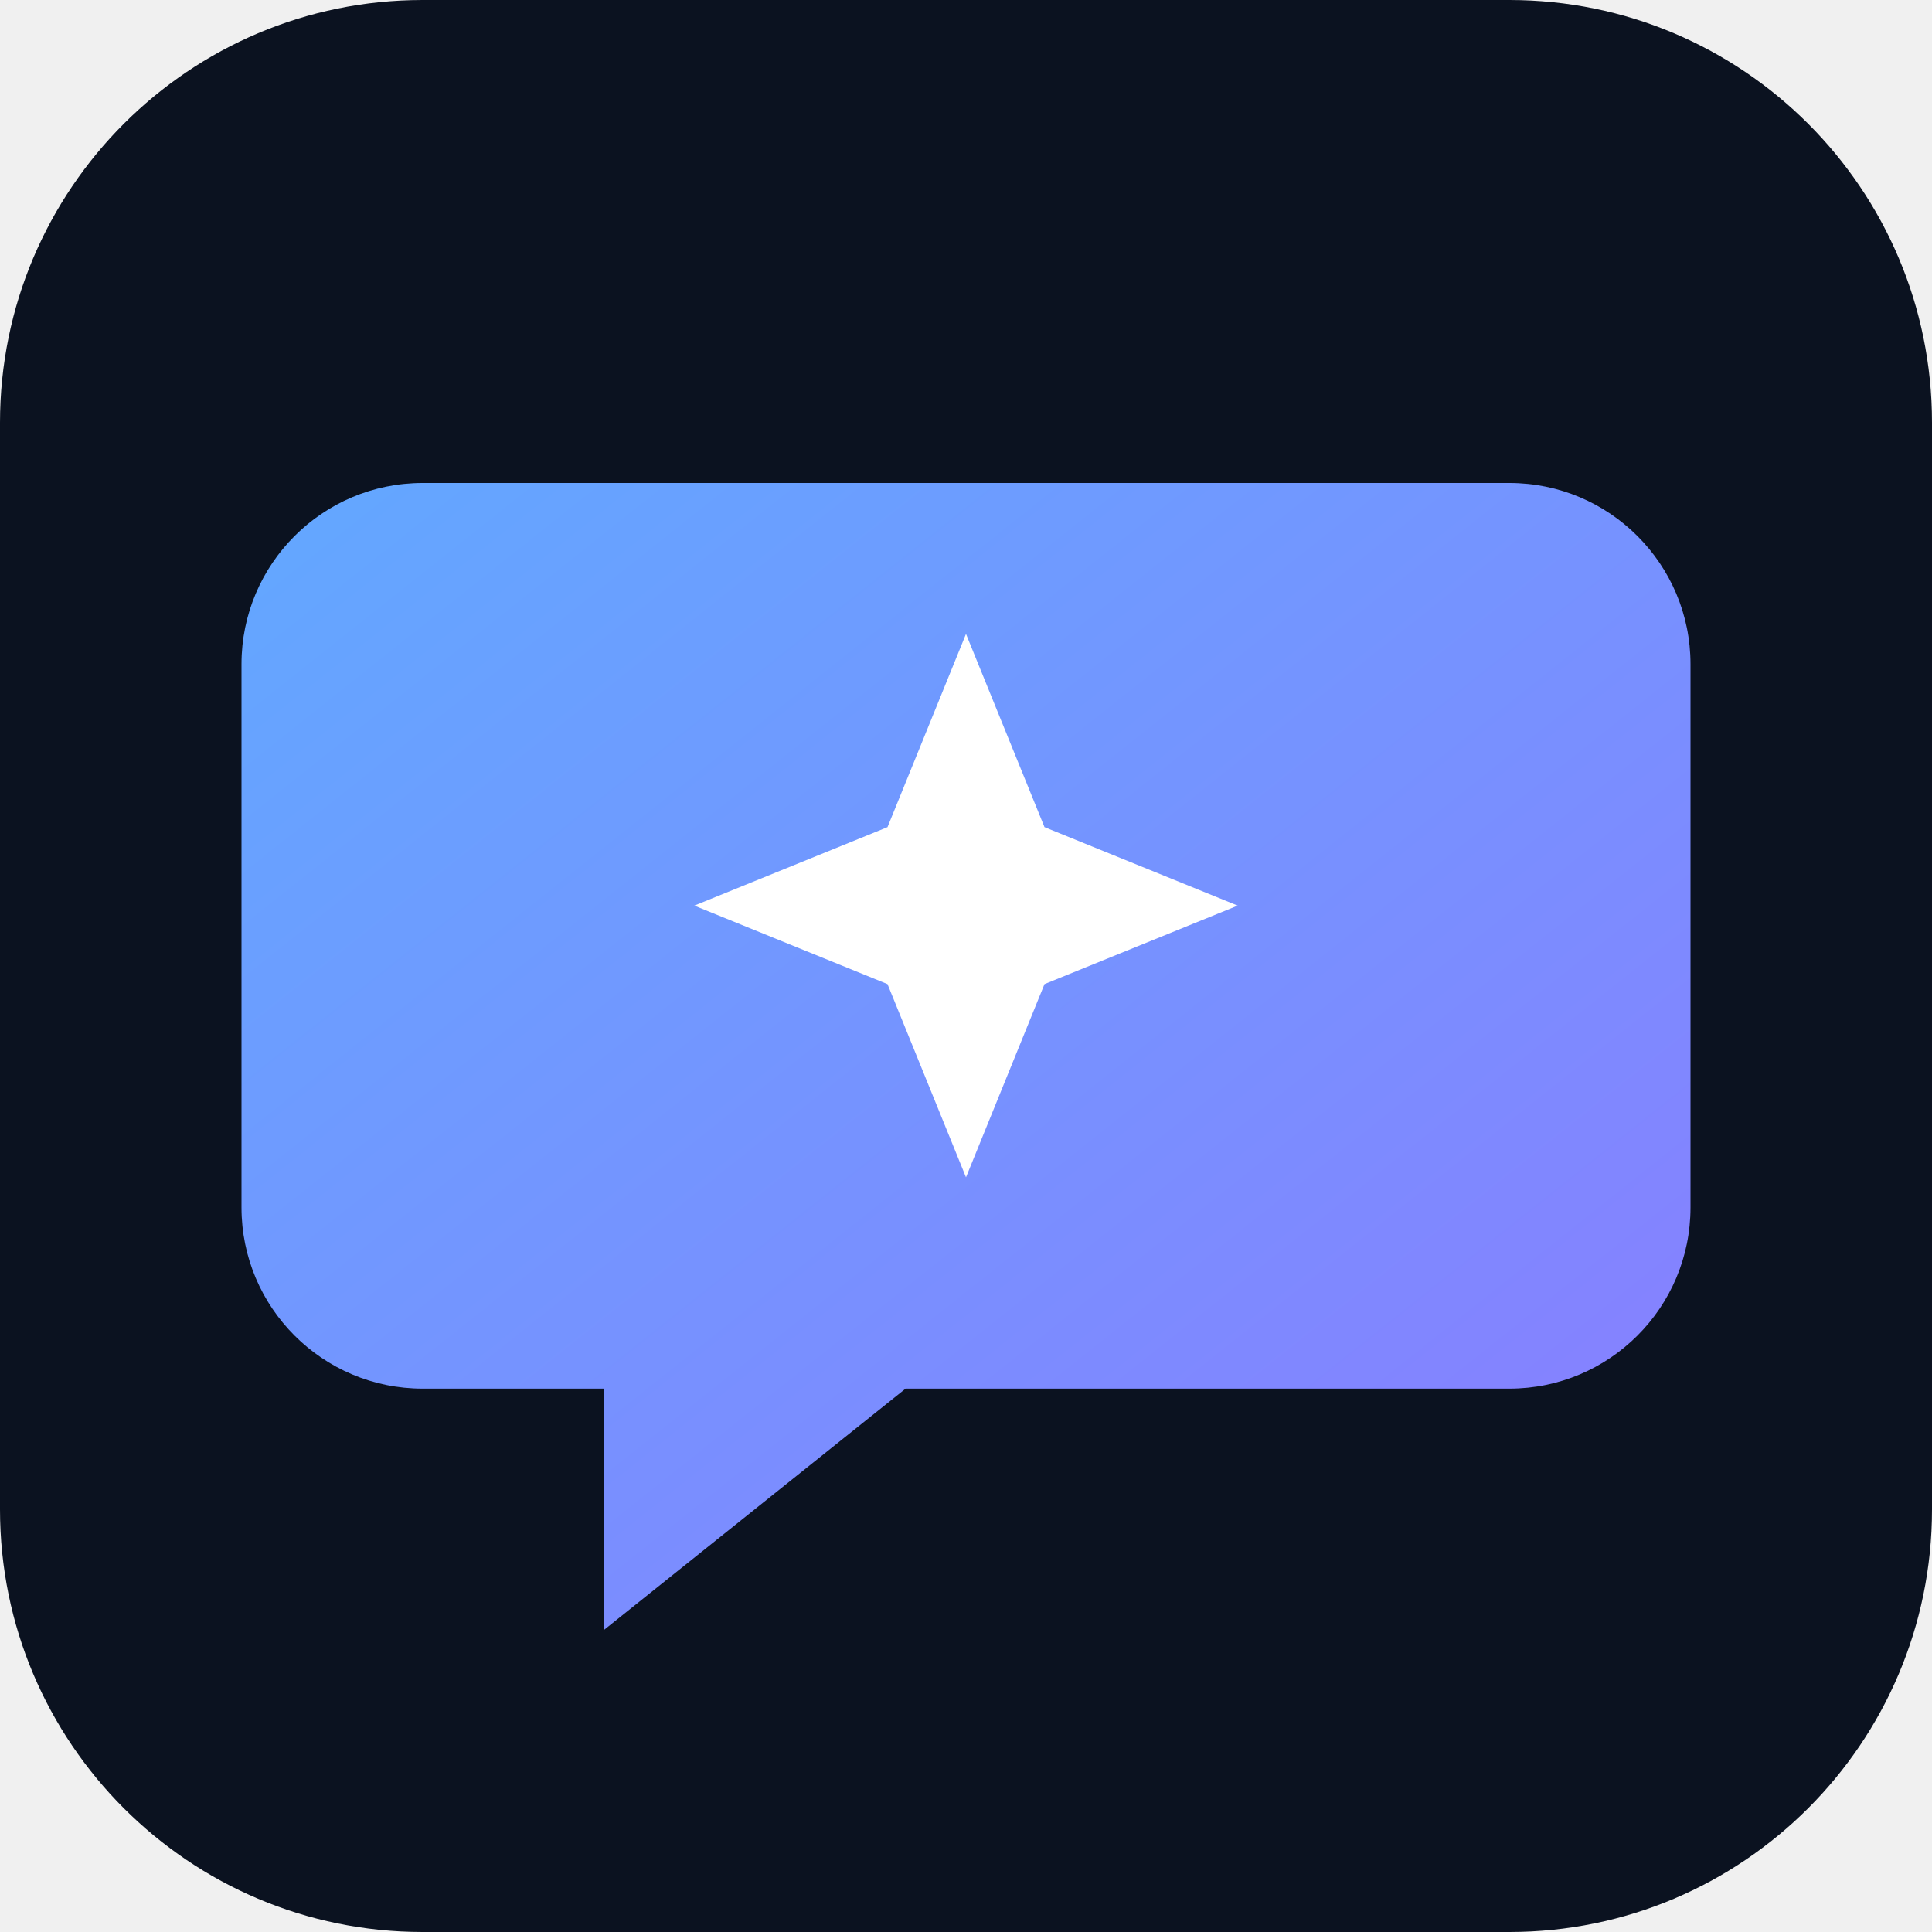
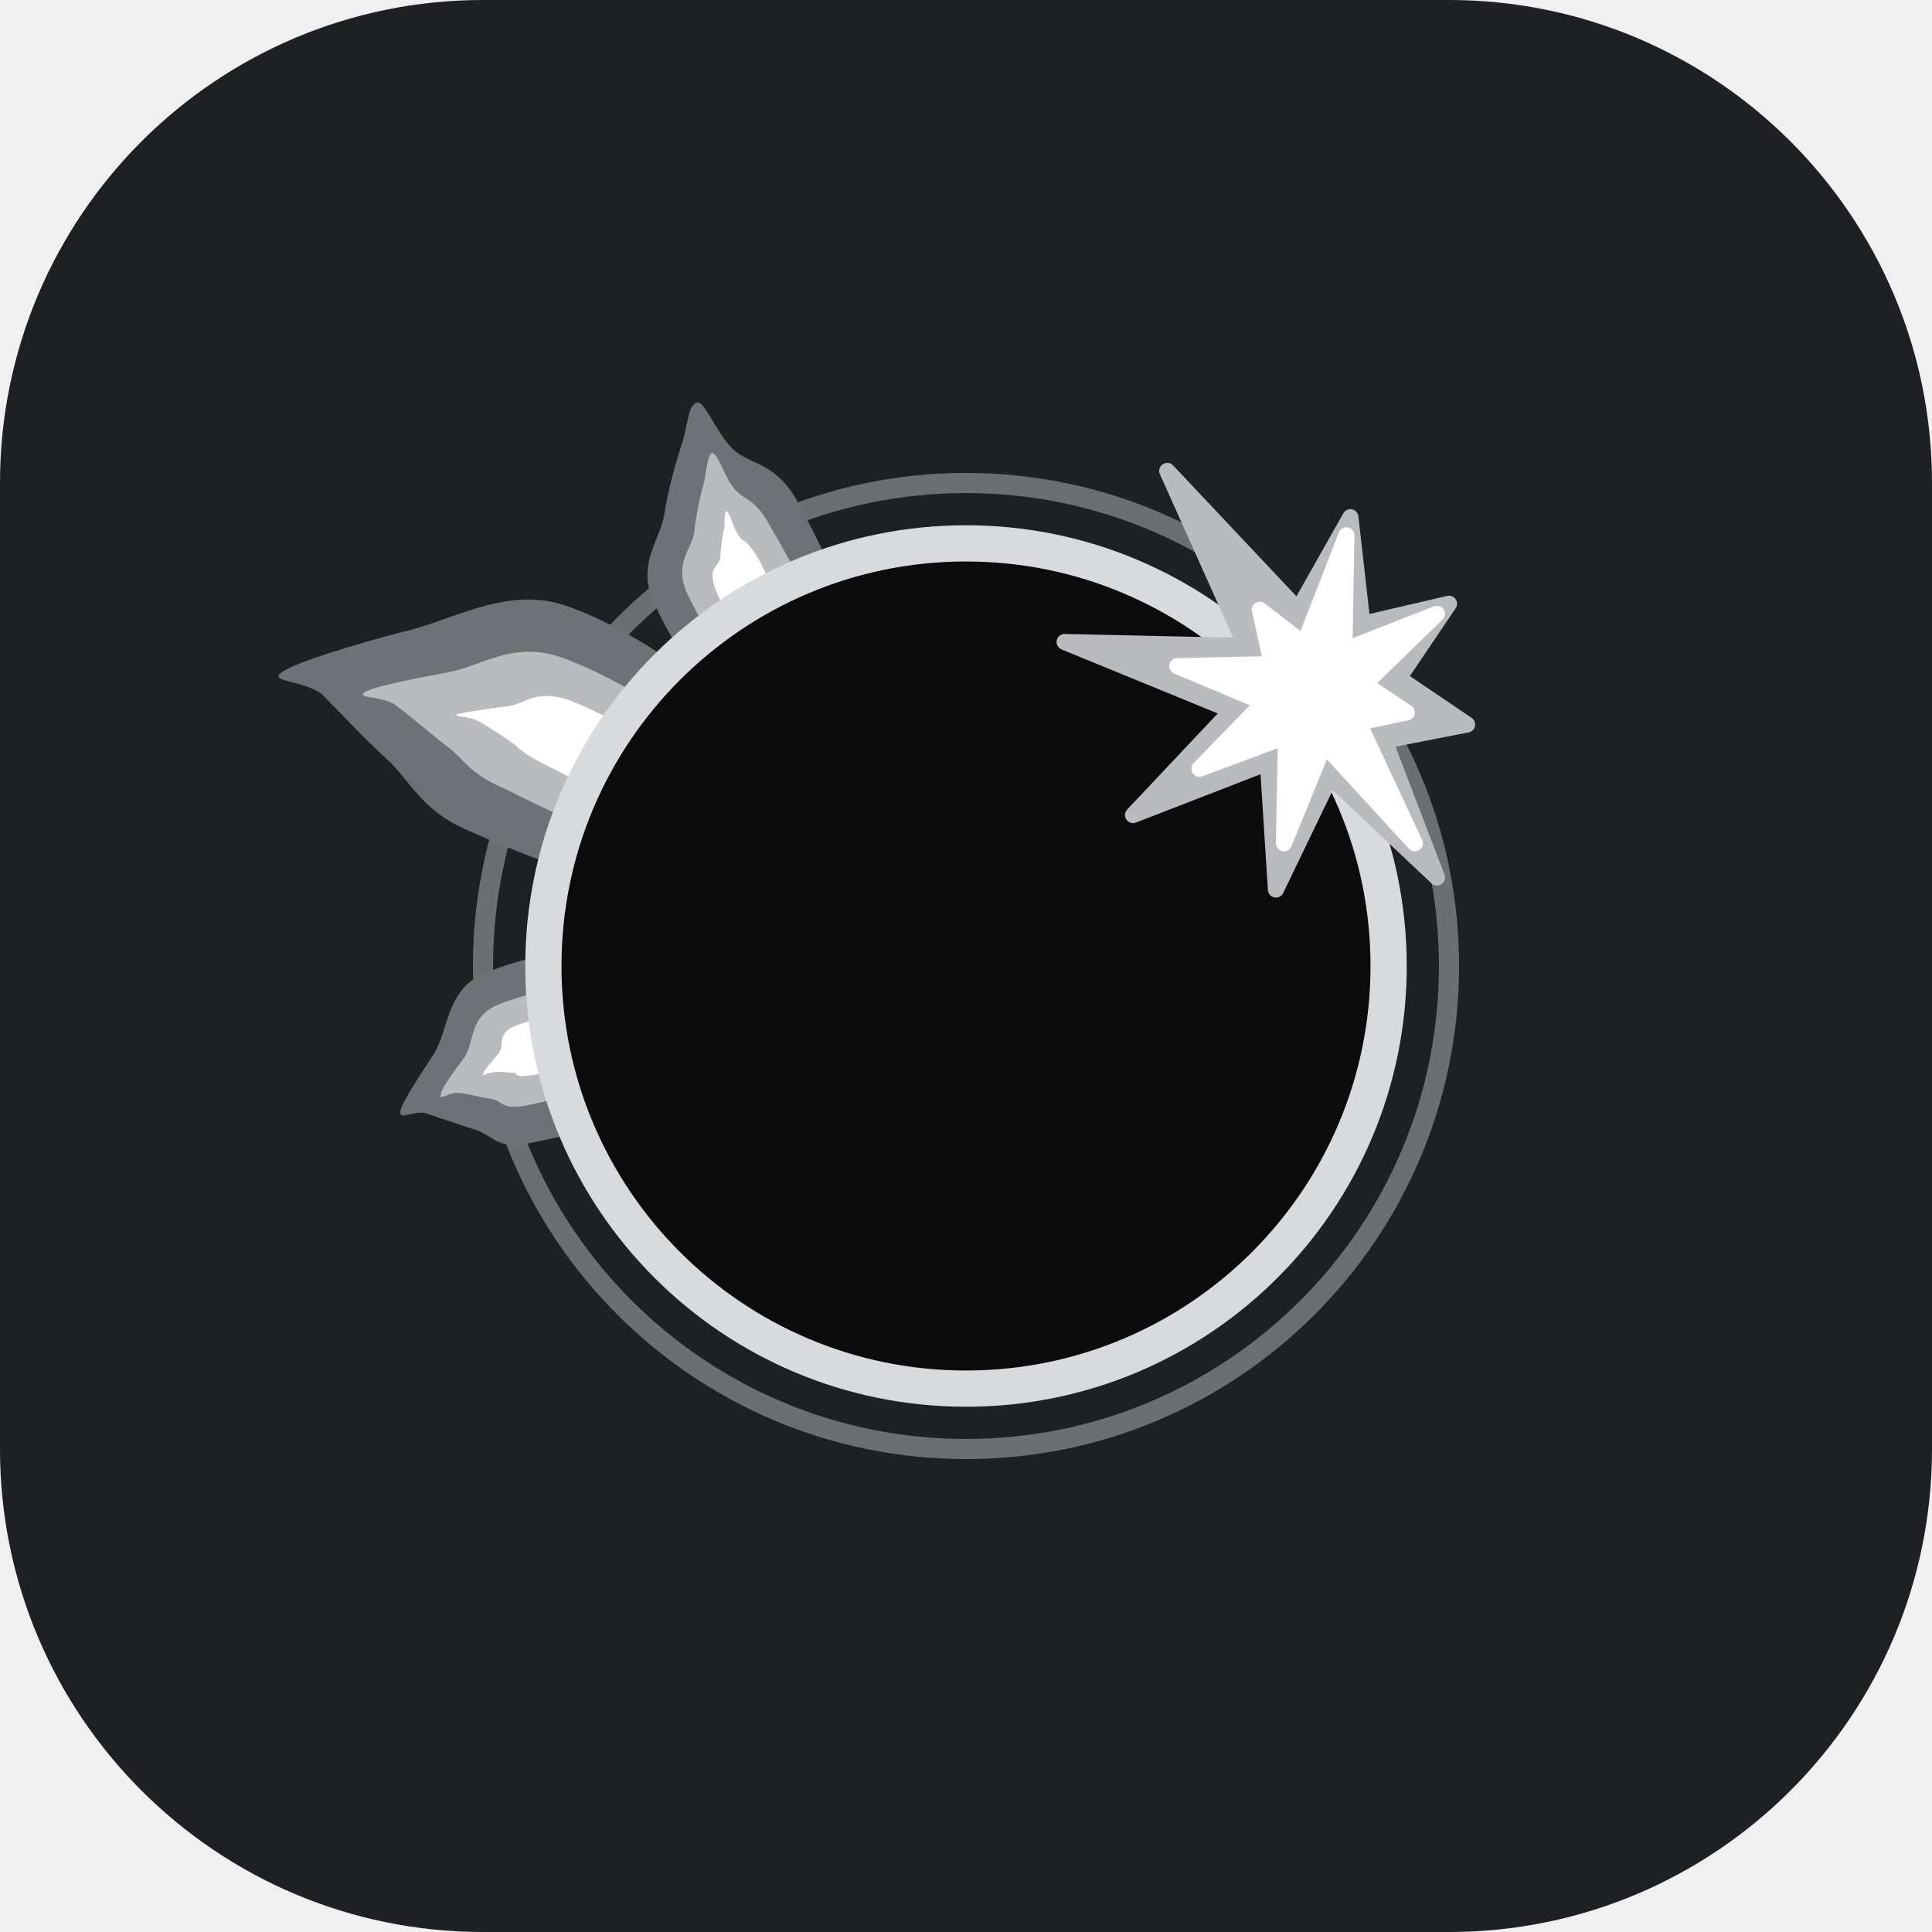
- <svg xmlns="http://www.w3.org/2000/svg" viewBox="0 0 64 64">
-   <defs>
-     <linearGradient id="g" x1="0" y1="0" x2="1" y2="1">
-       <stop offset="0" stop-color="#62a8ff" />
-       <stop offset="1" stop-color="#8a7cff" />
-     </linearGradient>
-   </defs>
-   <rect width="64" height="64" rx="14" fill="#0b1220" />
-   <path d="M14 16h36a6 6 0 0 1 6 6v18a6 6 0 0 1-6 6H30l-10 8v-8h-6a6 6 0 0 1-6-6V22a6 6 0 0 1 6-6z" fill="url(#g)" />
-   <path d="M32 21l2.6 6.4L41 30l-6.4 2.6L32 39l-2.6-6.4L23 30l6.4-2.6z" fill="#fff" />
+ <svg xmlns="http://www.w3.org/2000/svg" viewBox="0 0 96 96">
+   <rect width="96" height="96" rx="24" fill="#1f2023" />
+   <circle cx="48" cy="48" r="24" fill="none" stroke="#ffffff" stroke-width="1" opacity="0.35" />
+   <path d="M32.6 43.6 C30.3 44.4 25.4 42.2 23.1 41.2 C20.9 40.2 20.4 38.8 19.2 37.7 C18.0 36.6 16.8 35.3 16.0 34.5 C15.1 33.8 13.3 33.9 14.0 33.4 C14.7 32.9 17.7 32.0 20.0 31.4 C22.3 30.9 25.0 29.2 27.8 30.0 C30.6 30.8 36.1 34.2 36.9 36.5 C37.7 38.8 34.9 42.8 32.6 43.6Z" fill="#6f7177" />
+   <path d="M33.1 42.1 C31.3 42.3 26.9 40.1 25.1 39.2 C23.2 38.4 23.1 37.7 22.1 37.0 C21.2 36.3 20.3 35.5 19.6 35.0 C19.0 34.6 17.7 34.7 18.1 34.4 C18.6 34.1 20.7 33.7 22.3 33.4 C23.9 33.1 25.4 31.9 27.7 32.6 C29.9 33.3 34.9 36.1 35.8 37.7 C36.7 39.2 34.9 41.8 33.1 42.1Z" fill="#b9bbbf" />
+   <path d="M33.6 40.9 C32.3 40.8 28.5 38.7 27.1 38.0 C25.7 37.3 25.9 37.2 25.3 36.8 C24.7 36.4 24.1 36.0 23.7 35.8 C23.3 35.6 22.5 35.6 22.7 35.5 C23.0 35.4 24.3 35.2 25.2 35.1 C26.1 35.0 26.6 34.2 28.3 34.8 C29.9 35.4 34.1 37.6 35.0 38.6 C35.9 39.7 35.0 41.0 33.6 40.9Z" fill="#ffffff" />
+   <path d="M37.3 36.1 C35.6 35.6 33.1 31.5 32.4 29.7 C31.7 28.0 32.8 26.8 33.0 25.6 C33.2 24.3 33.6 22.9 33.9 22.0 C34.2 21.0 34.2 20.0 34.7 20.0 C35.1 20.1 35.6 21.5 36.4 22.3 C37.2 23.1 38.4 22.9 39.5 24.7 C40.5 26.5 42.9 31.1 42.5 33.0 C42.2 34.9 39.0 36.6 37.3 36.1Z" fill="#6f7177" />
+   <path d="M38.2 35.4 C37.0 34.7 34.8 30.9 34.1 29.4 C33.5 27.9 34.4 27.3 34.5 26.4 C34.6 25.5 34.8 24.6 35.0 23.9 C35.1 23.3 35.2 22.5 35.4 22.5 C35.7 22.6 36.0 23.7 36.5 24.3 C37.0 24.9 37.5 24.7 38.3 26.2 C39.2 27.7 41.5 31.9 41.4 33.4 C41.4 34.9 39.4 36.0 38.2 35.4Z" fill="#b9bbbf" />
+   <path d="M38.9 34.8 C38.1 34.1 36.1 30.6 35.6 29.4 C35.1 28.2 35.7 28.2 35.8 27.7 C35.8 27.2 35.9 26.6 36.0 26.2 C36.0 25.9 36.0 25.4 36.1 25.4 C36.3 25.5 36.4 26.2 36.7 26.6 C36.9 27.0 37.0 26.6 37.7 27.8 C38.3 29.0 40.4 32.6 40.6 33.8 C40.8 35.0 39.8 35.5 38.9 34.8Z" fill="#ffffff" />
+   <path d="M33.2 54.0 C32.2 55.6 27.9 56.5 26.3 56.8 C24.7 57.2 24.4 56.3 23.5 56.1 C22.6 55.8 21.7 55.5 21.1 55.3 C20.5 55.2 19.8 55.7 19.9 55.2 C20.0 54.7 20.9 53.4 21.6 52.3 C22.3 51.1 22.2 49.2 24.0 48.4 C25.7 47.6 30.5 46.5 32.0 47.4 C33.5 48.4 34.1 52.4 33.2 54.0Z" fill="#6f7177" />
+   <path d="M32.7 52.8 C31.8 53.8 27.7 54.6 26.3 54.9 C24.9 55.2 25.0 54.7 24.4 54.6 C23.7 54.5 23.1 54.3 22.7 54.3 C22.3 54.3 21.8 54.7 21.9 54.4 C21.9 54.1 22.6 53.2 23.1 52.5 C23.6 51.7 23.3 50.5 24.8 49.9 C26.3 49.3 30.7 48.2 32.0 48.7 C33.3 49.2 33.7 51.8 32.7 52.8Z" fill="#b9bbbf" />
+   <path d="M32.5 51.8 C31.5 52.4 27.8 53.1 26.6 53.4 C25.4 53.6 25.8 53.3 25.5 53.3 C25.1 53.3 24.7 53.2 24.5 53.3 C24.2 53.3 23.9 53.5 24.0 53.4 C24.0 53.2 24.5 52.7 24.8 52.3 C25.1 51.9 24.6 51.3 25.8 50.9 C27.0 50.5 31.0 49.6 32.1 49.7 C33.2 49.9 33.4 51.2 32.5 51.8Z" fill="#ffffff" />
+   <circle cx="48" cy="48" r="21" fill="#0b0b0c" />
+   <circle cx="48" cy="48" r="21" fill="none" stroke="#d9dadd" stroke-width="1.8" />
+   <path d="M72.9 36.0 L68.8 36.8 L71.4 43.6 L66.1 38.6 L63.4 44.2 L63.0 37.9 L56.3 40.5 L61.2 35.3 L52.9 31.9 L61.9 32.1 L58.0 23.4 L64.5 30.3 L67.1 25.7 L67.7 31.0 L72.0 30.0 L69.5 33.7 Z" fill="#b9bbbf" stroke="#b9bbbf" stroke-width="0.8" stroke-linejoin="round" />
+   <path d="M69.9 35.4 L67.5 35.9 L70.3 41.9 L65.8 37.0 L63.8 41.9 L63.9 36.6 L59.6 38.2 L62.8 34.9 L58.5 33.1 L63.2 33.0 L62.6 30.3 L64.8 32.0 L66.9 26.6 L66.8 32.3 L71.4 30.5 L67.8 34.0 Z" fill="#ffffff" stroke="#ffffff" stroke-width="0.8" stroke-linejoin="round" />
</svg>
